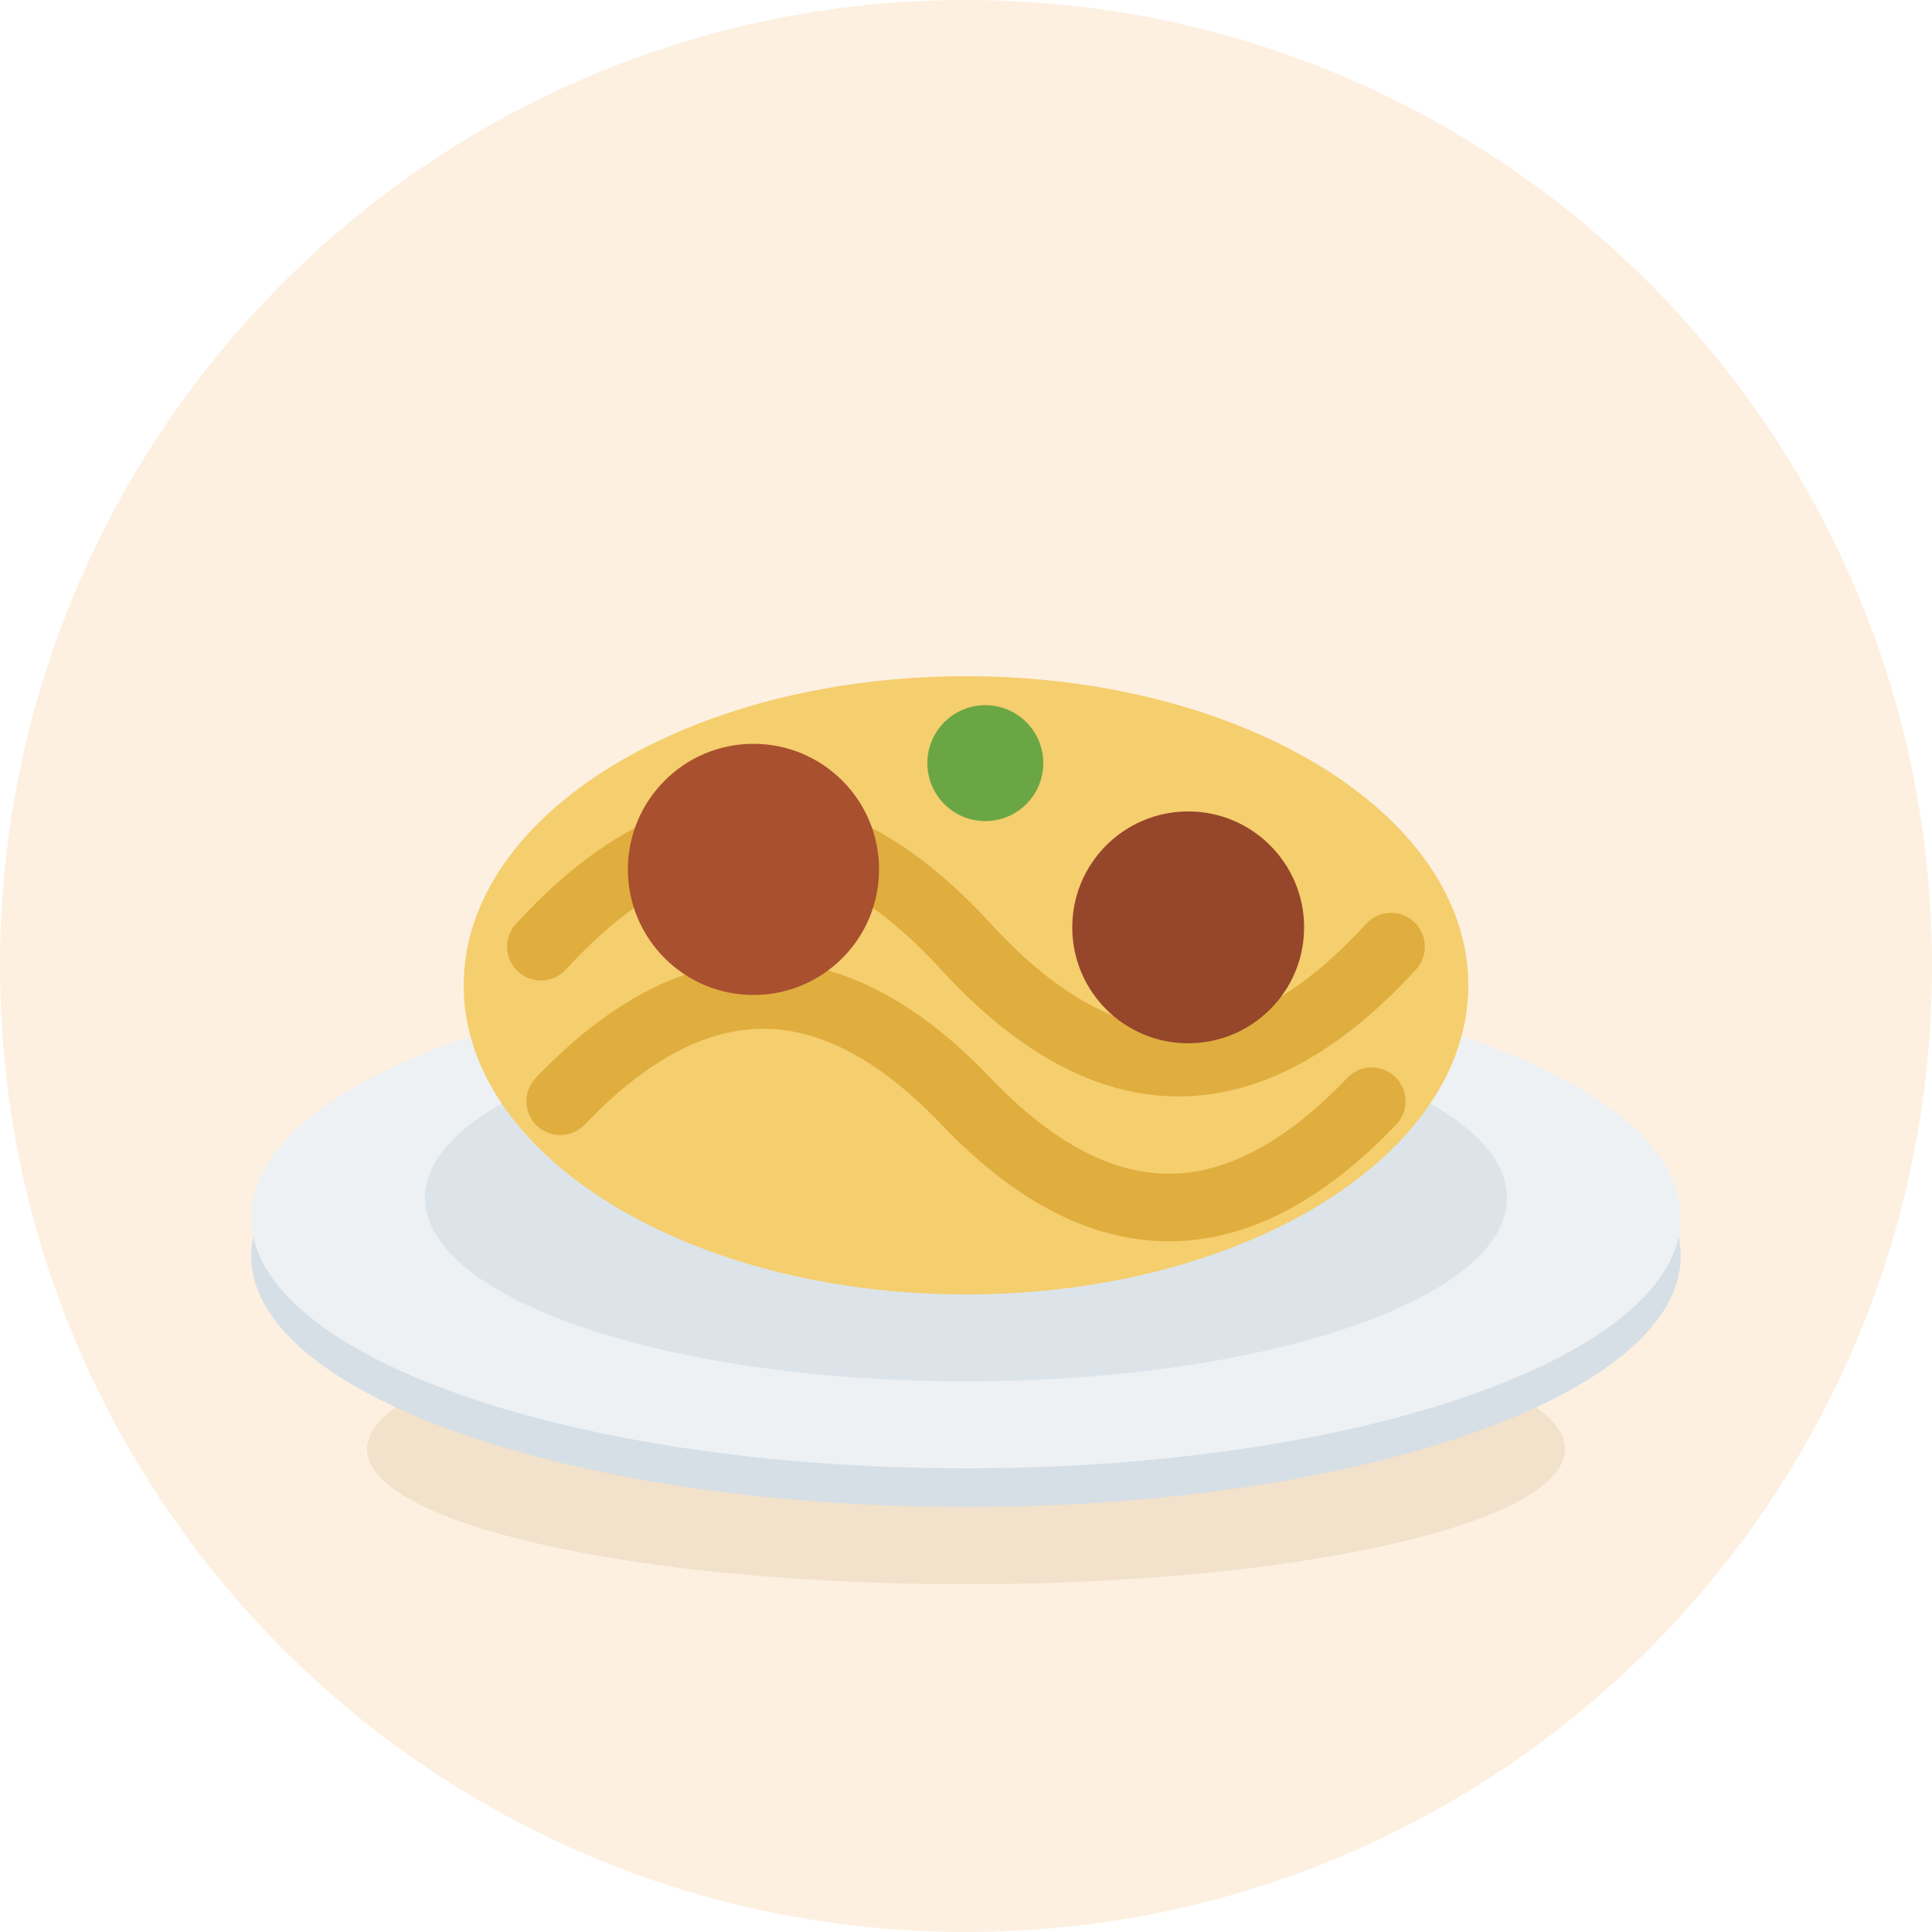
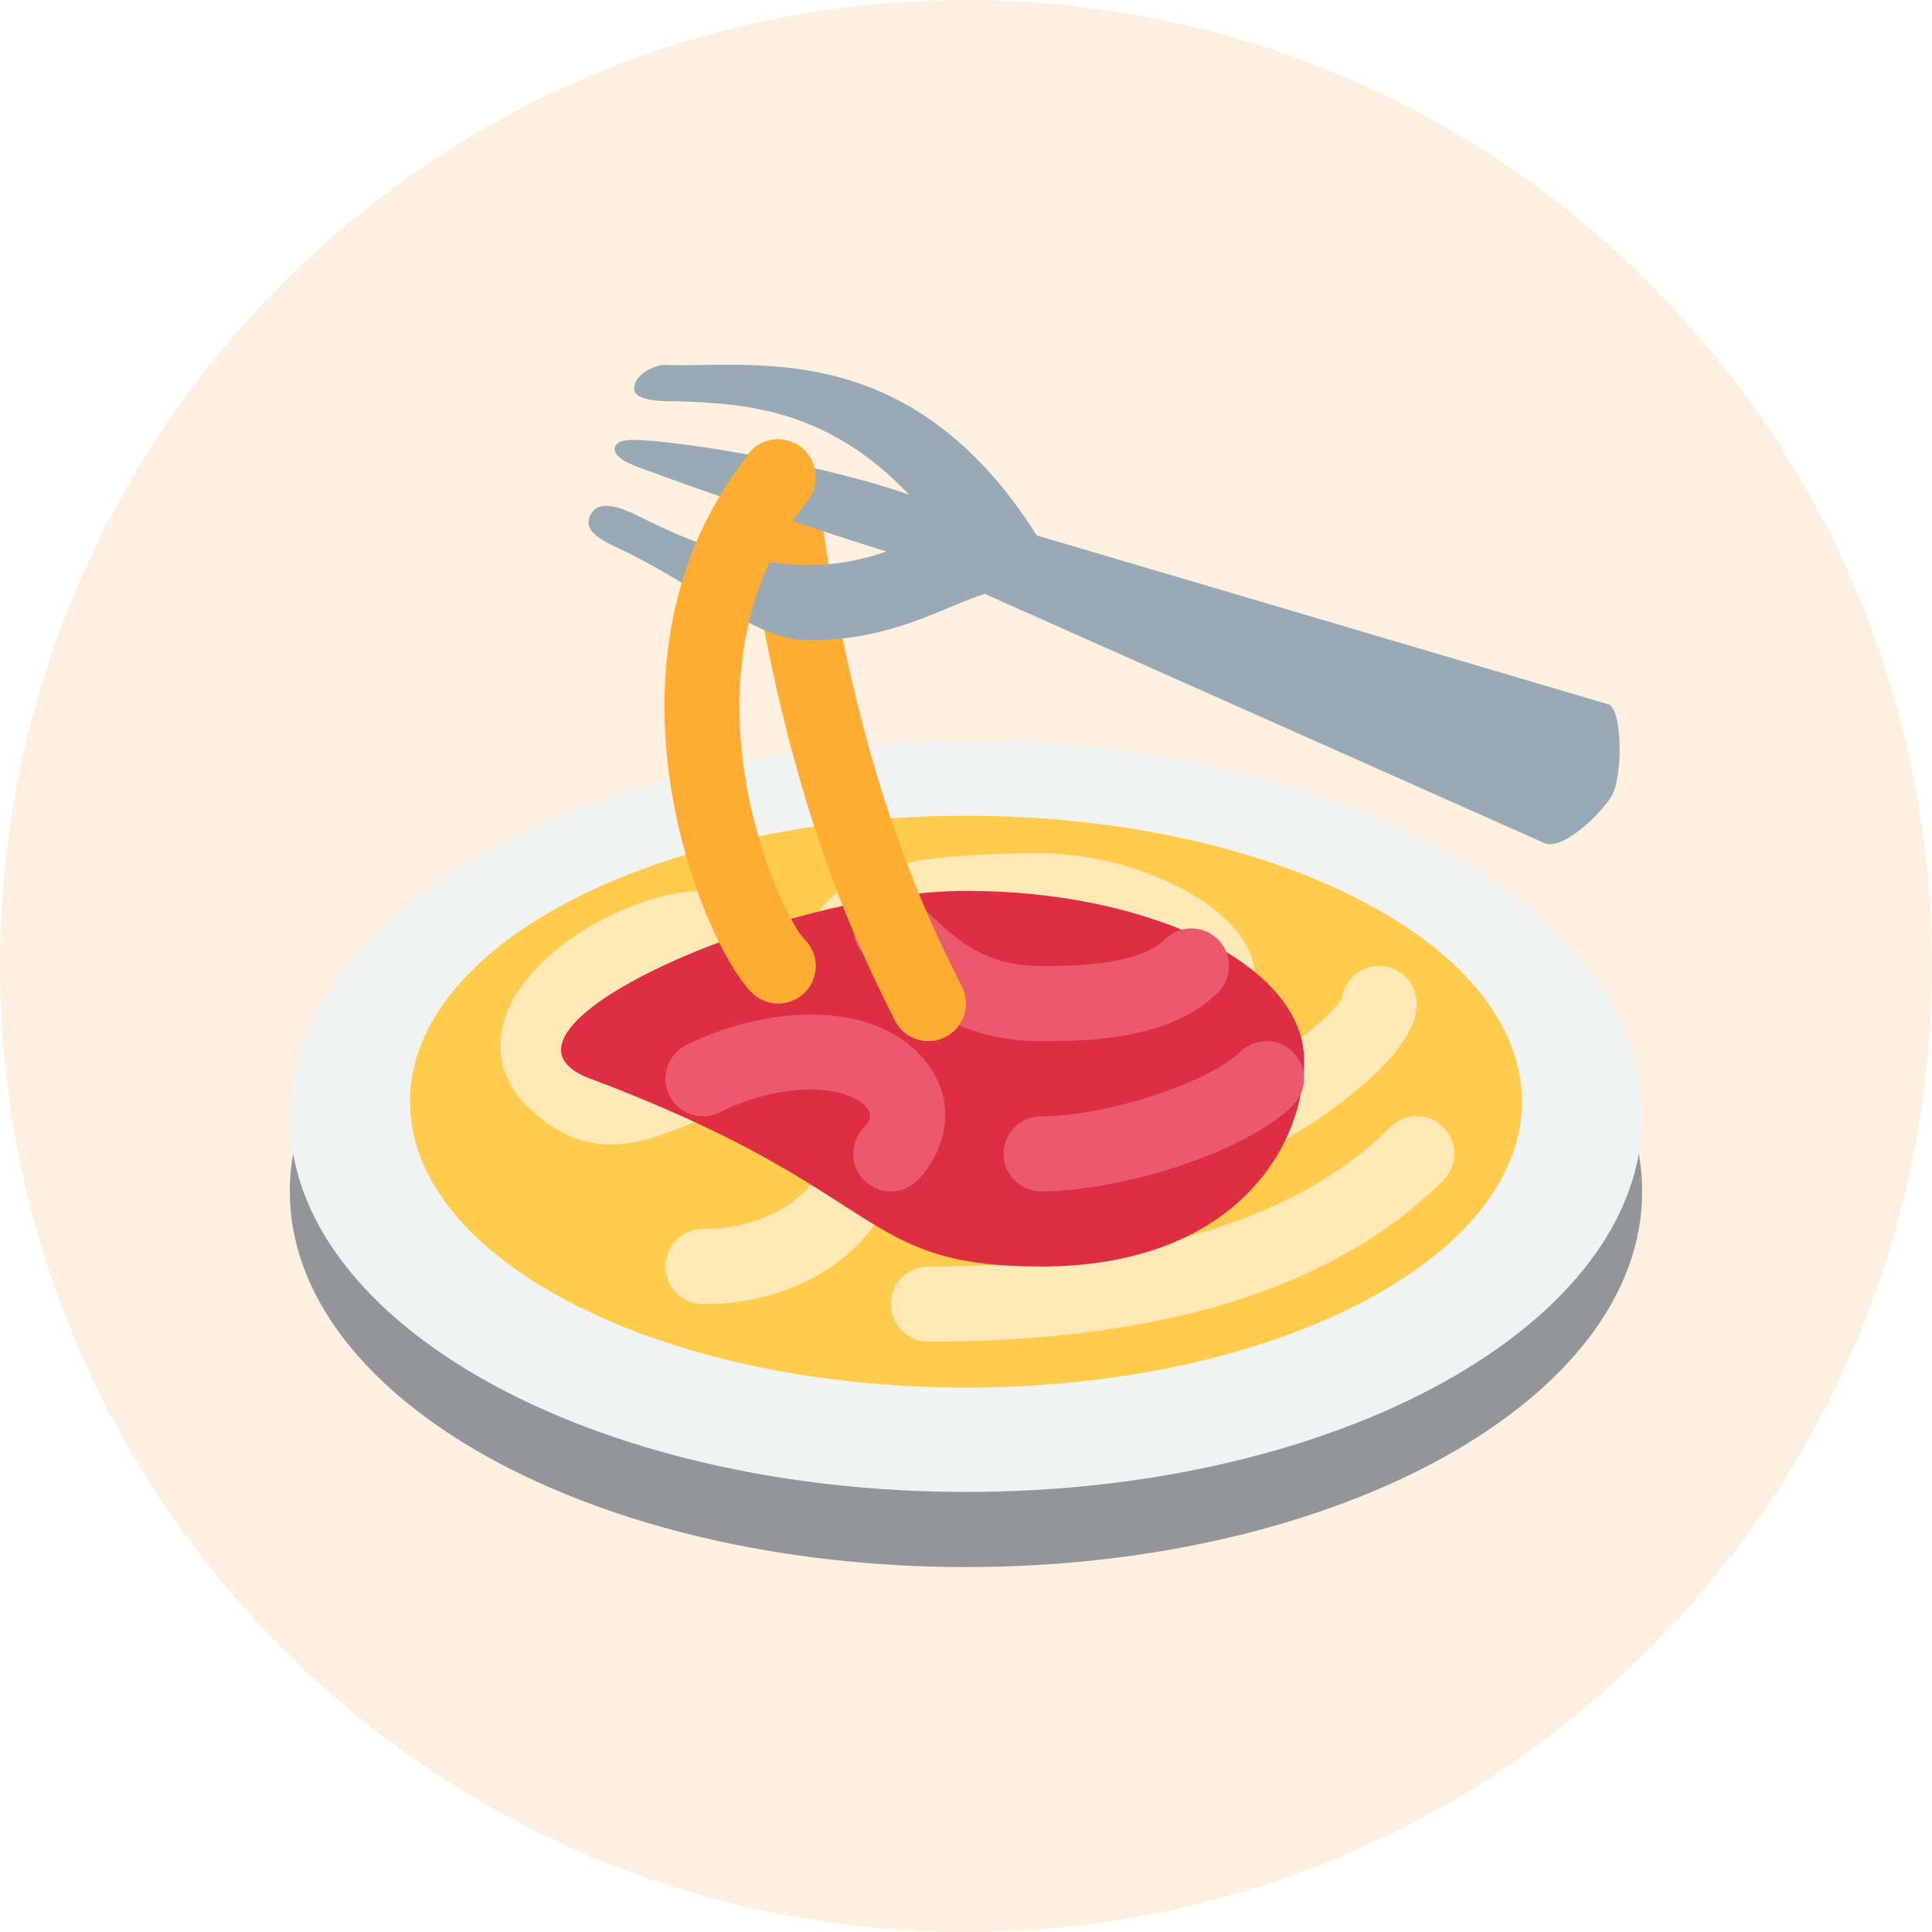
<svg xmlns="http://www.w3.org/2000/svg" viewBox="0 0 200 200">
  <circle cx="100" cy="100" r="100" fill="#FDF0E1" />
-   <ellipse cx="100" cy="150" rx="62" ry="14" fill="#F2E1CB" />
-   <ellipse cx="100" cy="130" rx="74" ry="26" fill="#D6DFE6" />
-   <ellipse cx="100" cy="126" rx="74" ry="26" fill="#EDF1F4" />
-   <ellipse cx="100" cy="124" rx="56" ry="19" fill="#DCE4EA" />
-   <ellipse cx="100" cy="102" rx="52" ry="32" fill="#F5CE6E" />
-   <path d="M56 98 q22 -24 44 0 q22 24 44 0" fill="none" stroke="#DFAE3E" stroke-width="7" stroke-linecap="round" />
-   <path d="M58 114 q21 -22 42 0 q21 22 42 0" fill="none" stroke="#DFAE3E" stroke-width="7" stroke-linecap="round" />
-   <circle cx="78" cy="90" r="13" fill="#A9502F" />
-   <circle cx="123" cy="96" r="12" fill="#96462A" />
-   <circle cx="102" cy="79" r="6" fill="#6BA644" />
+   <svg x="30" y="30" width="140" height="140" viewBox="0 0 36 36">
+     <ellipse cx="18" cy="24" fill="#939598" rx="18" ry="10" />
+     <ellipse cx="18" cy="22" fill="#F1F2F2" rx="18" ry="10" />
+     <ellipse cx="18" cy="21.611" fill="#FFCC4D" rx="14.8" ry="7.611" />
+     <path fill="#FFE8B6" d="M11 27a1 1 0 1 1 0-2c1.898 0 3.082-1.085 3.174-1.835.091-.736-.96-1.081-1.417-1.195-.906-.225-1.58.033-2.358.335-1.068.414-2.531.978-4.106-.598-.689-.688-.868-1.604-.492-2.513C6.534 17.425 9.245 16 11 16a1 1 0 0 1 0 2c-1.115 0-2.995 1.099-3.351 1.96-.074.178-.044.23.058.333.629.628.928.548 1.971.147.862-.334 2.042-.79 3.564-.409 2.384.596 3.07 2.136 2.917 3.379C15.942 25.174 13.953 27 11 27zm6 1a1 1 0 1 1 0-2c5.697 0 9.833-1.247 12.293-3.707a.999.999 0 1 1 1.414 1.414C27.858 26.556 23.247 28 17 28z" />
+     <path fill="#FFE8B6" d="M21.349 24.16c-.537 0-1.069-.06-1.591-.191-.543-.135-2.194-.548-2.246-1.883-.038-1 .661-2.172 5.938-3.957C22.875 17.66 21.492 17 20 17c-2.513 0-3.797.211-4.293.707a.999.999 0 1 1-1.414-1.414C15.248 15.338 16.741 15 20 15c2.396 0 5.396 1.333 5.676 3.053.107.662-.193 1.506-1.359 1.895-2.583.861-3.921 1.549-4.501 1.957.112.039.253.081.427.125 3.231.804 7.322-2.366 7.768-3.18A1 1 0 0 1 30 19c0 .706-.635 1.56-1.887 2.537-1.743 1.361-4.289 2.622-6.764 2.623z" />
+     <path fill="#DD2E44" d="M27 20.5c0 2.485-2.029 5.5-7 5.5s-4-2-12-5c-3.376-1.266 5.029-5 10-5s9 2.015 9 4.5z" />
+     <path fill="#EA596E" d="M16 24a.999.999 0 0 1-.707-1.707c.281-.305.112-.474 0-.586-.558-.558-2.238-.616-3.846.188a1 1 0 1 1-.895-1.789c1.977-.988 4.726-1.242 6.154.188 1.252 1.252.686 2.728 0 3.414A.996.996 0 0 1 16 24zm4-4c-2.414 0-3.685-1.271-4.707-2.293a.999.999 0 1 1 1.414-1.414C17.661 17.247 18.414 18 20 18c.773 0 2.586 0 3.293-.707a.999.999 0 1 1 1.414 1.414C23.414 20 21.108 20 20 20zm0 4a1 1 0 1 1 0-2c1.847 0 4.548-.962 5.293-1.707a.999.999 0 1 1 1.414 1.414C25.416 22.998 22.041 24 20 24z" />
+     <path fill="#FFAC33" d="M17.001 20a1 1 0 0 1-.896-.553c-.999-1.997-3.077-6.153-4.098-14.323a1 1 0 1 1 1.984-.248c.979 7.83 2.953 11.779 3.902 13.677A1 1 0 0 1 17.001 20z" />
+     <path fill="#99AAB5" d="m35.125 11.042-15.24-4.503C16.534 1.23 12.319 2.084 10 2c-.25-.009-.819.22-.833.625-.015.392 1.026.337 1.186.343 1.705.062 3.945.176 6.132 2.486C13.827 4.528 9.744 3.933 9 4c-.458.042-.5.375.042.625.445.206 4.572 1.647 6.84 2.34-1.419.489-3.286.715-6.434-.86C8.951 5.857 8.247 5.506 8 6c-.247.494.506.753 1 1 2.16 1.08 3.43 2.332 4.823 2.332 1.656 0 2.854-.505 3.792-.899.333-.14.634-.263.903-.343.016.01.028.024.044.033l14.805 6.592c.485.265 1.572-.791 1.837-1.275.265-.486.28-2.175-.079-2.398z" />
+     <path fill="#FFAC33" d="M13 19a.997.997 0 0 1-.707-.293c-1.315-1.315-4.446-8.867-.074-14.332a.999.999 0 1 1 1.561 1.249c-3.648 4.561-.778 10.963-.074 11.668A.999.999 0 0 1 13 19z" />
+   </svg>
</svg>
